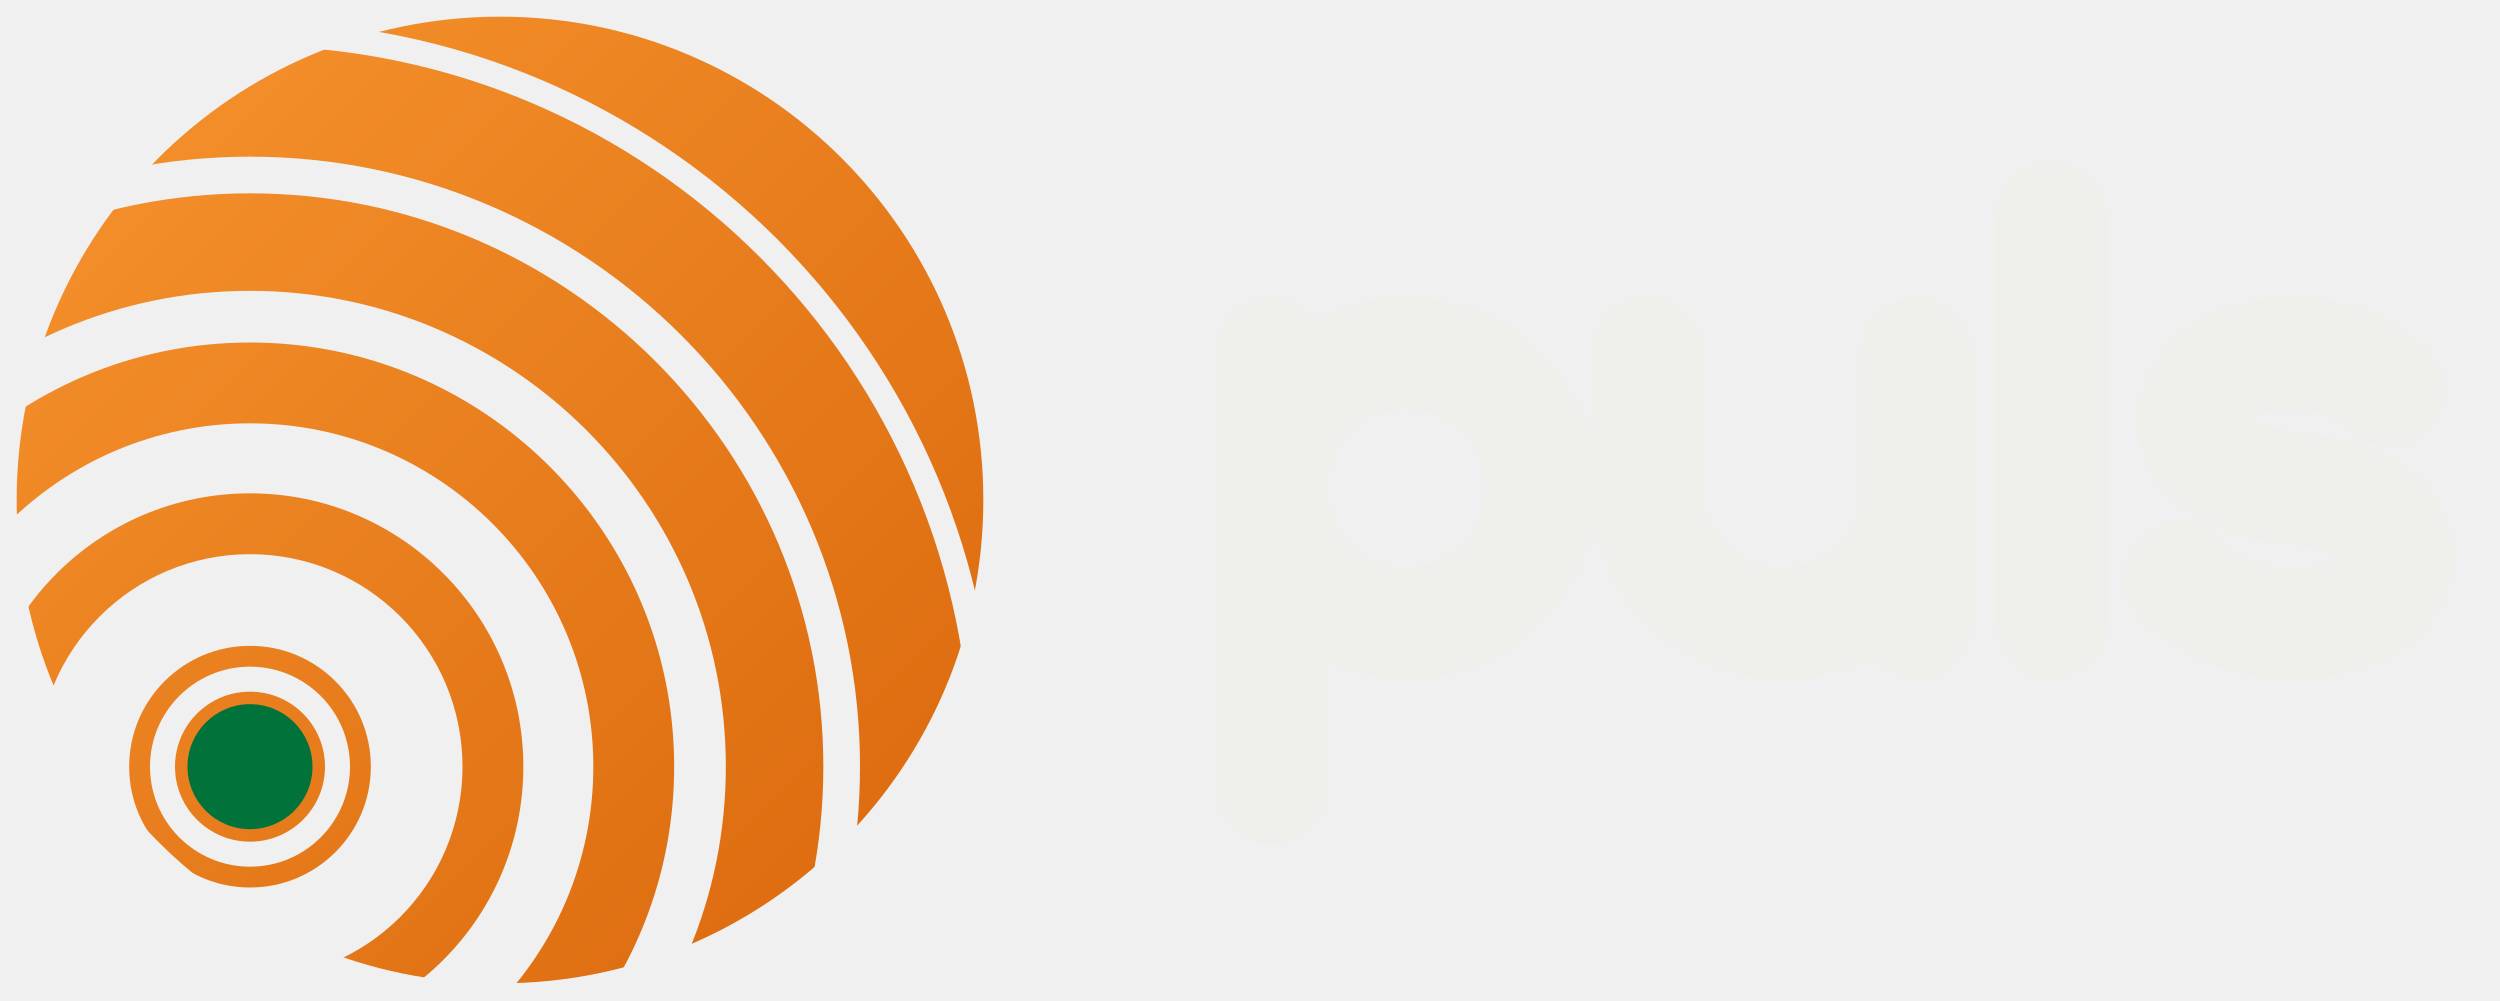
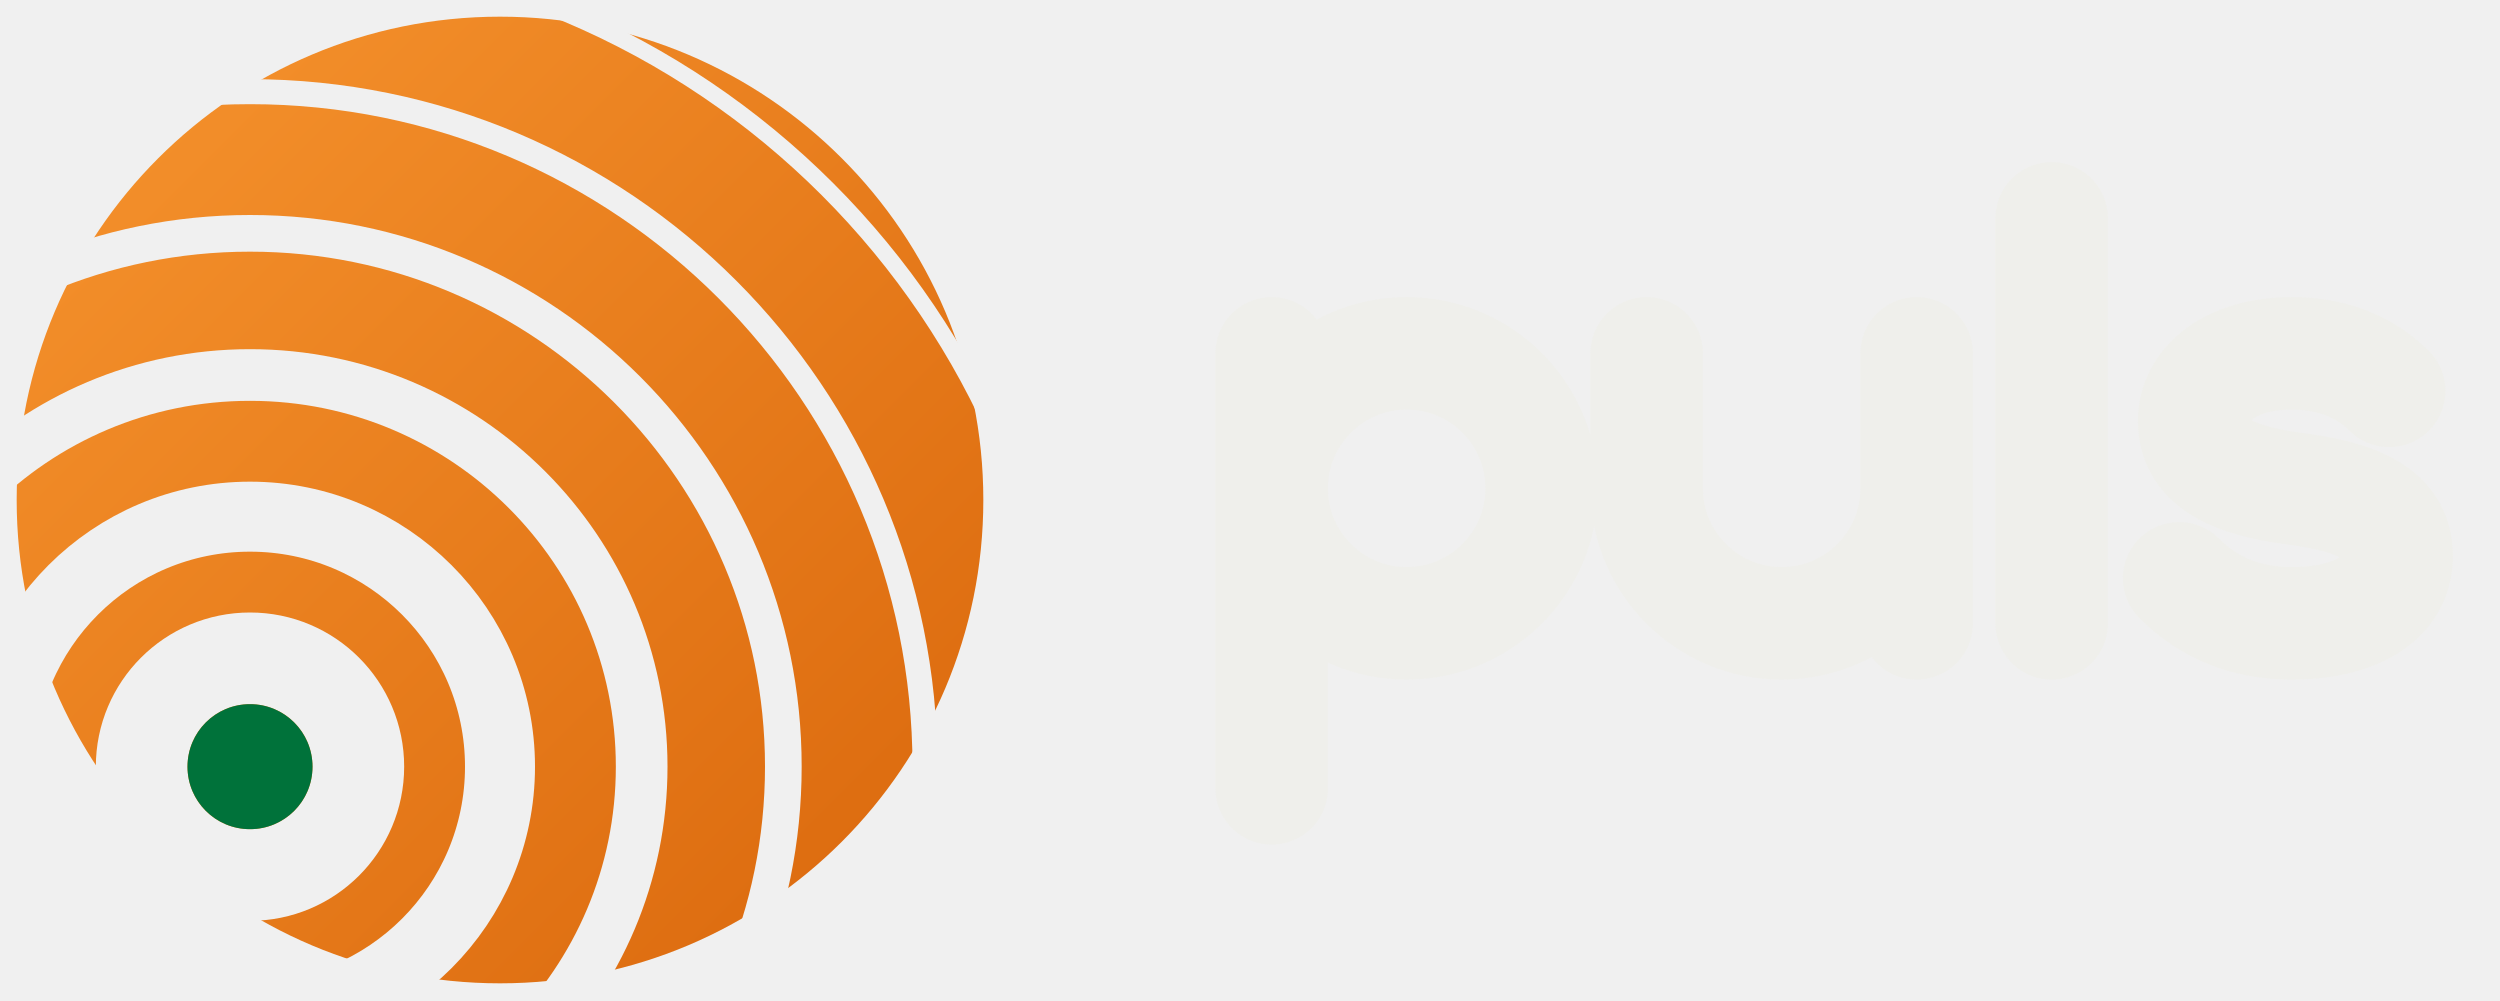
<svg xmlns="http://www.w3.org/2000/svg" viewBox="0 0 300 120" role="img" aria-label="Puls">
  <defs>
    <linearGradient id="bg" x1="0" y1="0" x2="1" y2="1">
      <stop offset="0" stop-color="#f7952f" />
      <stop offset="1" stop-color="#d9660b" />
    </linearGradient>
    <mask id="cut" maskUnits="userSpaceOnUse" x="0" y="0" width="120" height="120">
      <circle cx="60" cy="60" r="58" fill="#fff" />
-       <circle cx="30" cy="92" r="20" fill="none" stroke="#000" stroke-width="11" />
-       <circle cx="30" cy="92" r="37" fill="none" stroke="#000" stroke-width="8.4" />
-       <circle cx="30" cy="92" r="54" fill="none" stroke="#000" stroke-width="6.2" />
-       <circle cx="30" cy="92" r="71" fill="none" stroke="#000" stroke-width="4.4" />
-       <circle cx="30" cy="92" r="88" fill="none" stroke="#000" stroke-width="3" />
-       <circle cx="30" cy="92" r="105" fill="none" stroke="#000" stroke-width="2" />
-       <circle cx="30" cy="92" r="10.5" fill="none" stroke="#000" stroke-width="3" />
+       <circle cx="30" cy="92" r="13" fill="none" stroke="#000" stroke-width="11" />
+       <circle cx="30" cy="92" r="30" fill="none" stroke="#000" stroke-width="8.4" />
+       <circle cx="30" cy="92" r="47" fill="none" stroke="#000" stroke-width="6.2" />
+       <circle cx="30" cy="92" r="64" fill="none" stroke="#000" stroke-width="4.4" />
+       <circle cx="30" cy="92" r="81" fill="none" stroke="#000" stroke-width="3" />
+       <circle cx="30" cy="92" r="98" fill="none" stroke="#000" stroke-width="2" />
    </mask>
  </defs>
  <rect width="120" height="120" fill="url(#bg)" mask="url(#cut)" />
  <circle class="puls-source" cx="30" cy="92" r="7.5" fill="#00723a" />
  <g transform="translate(140 19) scale(.9)">
    <path d="M14 26V84M14 44a18 18 0 1 0 36 0a18 18 0 1 0-36 0M64 26v18a18 18 0 0 0 36 0M100 26v36M118 8v54M163 31c-4-4-9-5-13-5c-8 0-13 4-13 9c0 6 6 8 13 9c8 1 14 3 14 9c0 6-6 9-14 9c-6 0-11-2-15-6" fill="none" stroke="#efefeb" stroke-width="15" stroke-linecap="round" stroke-linejoin="round" />
  </g>
</svg>
